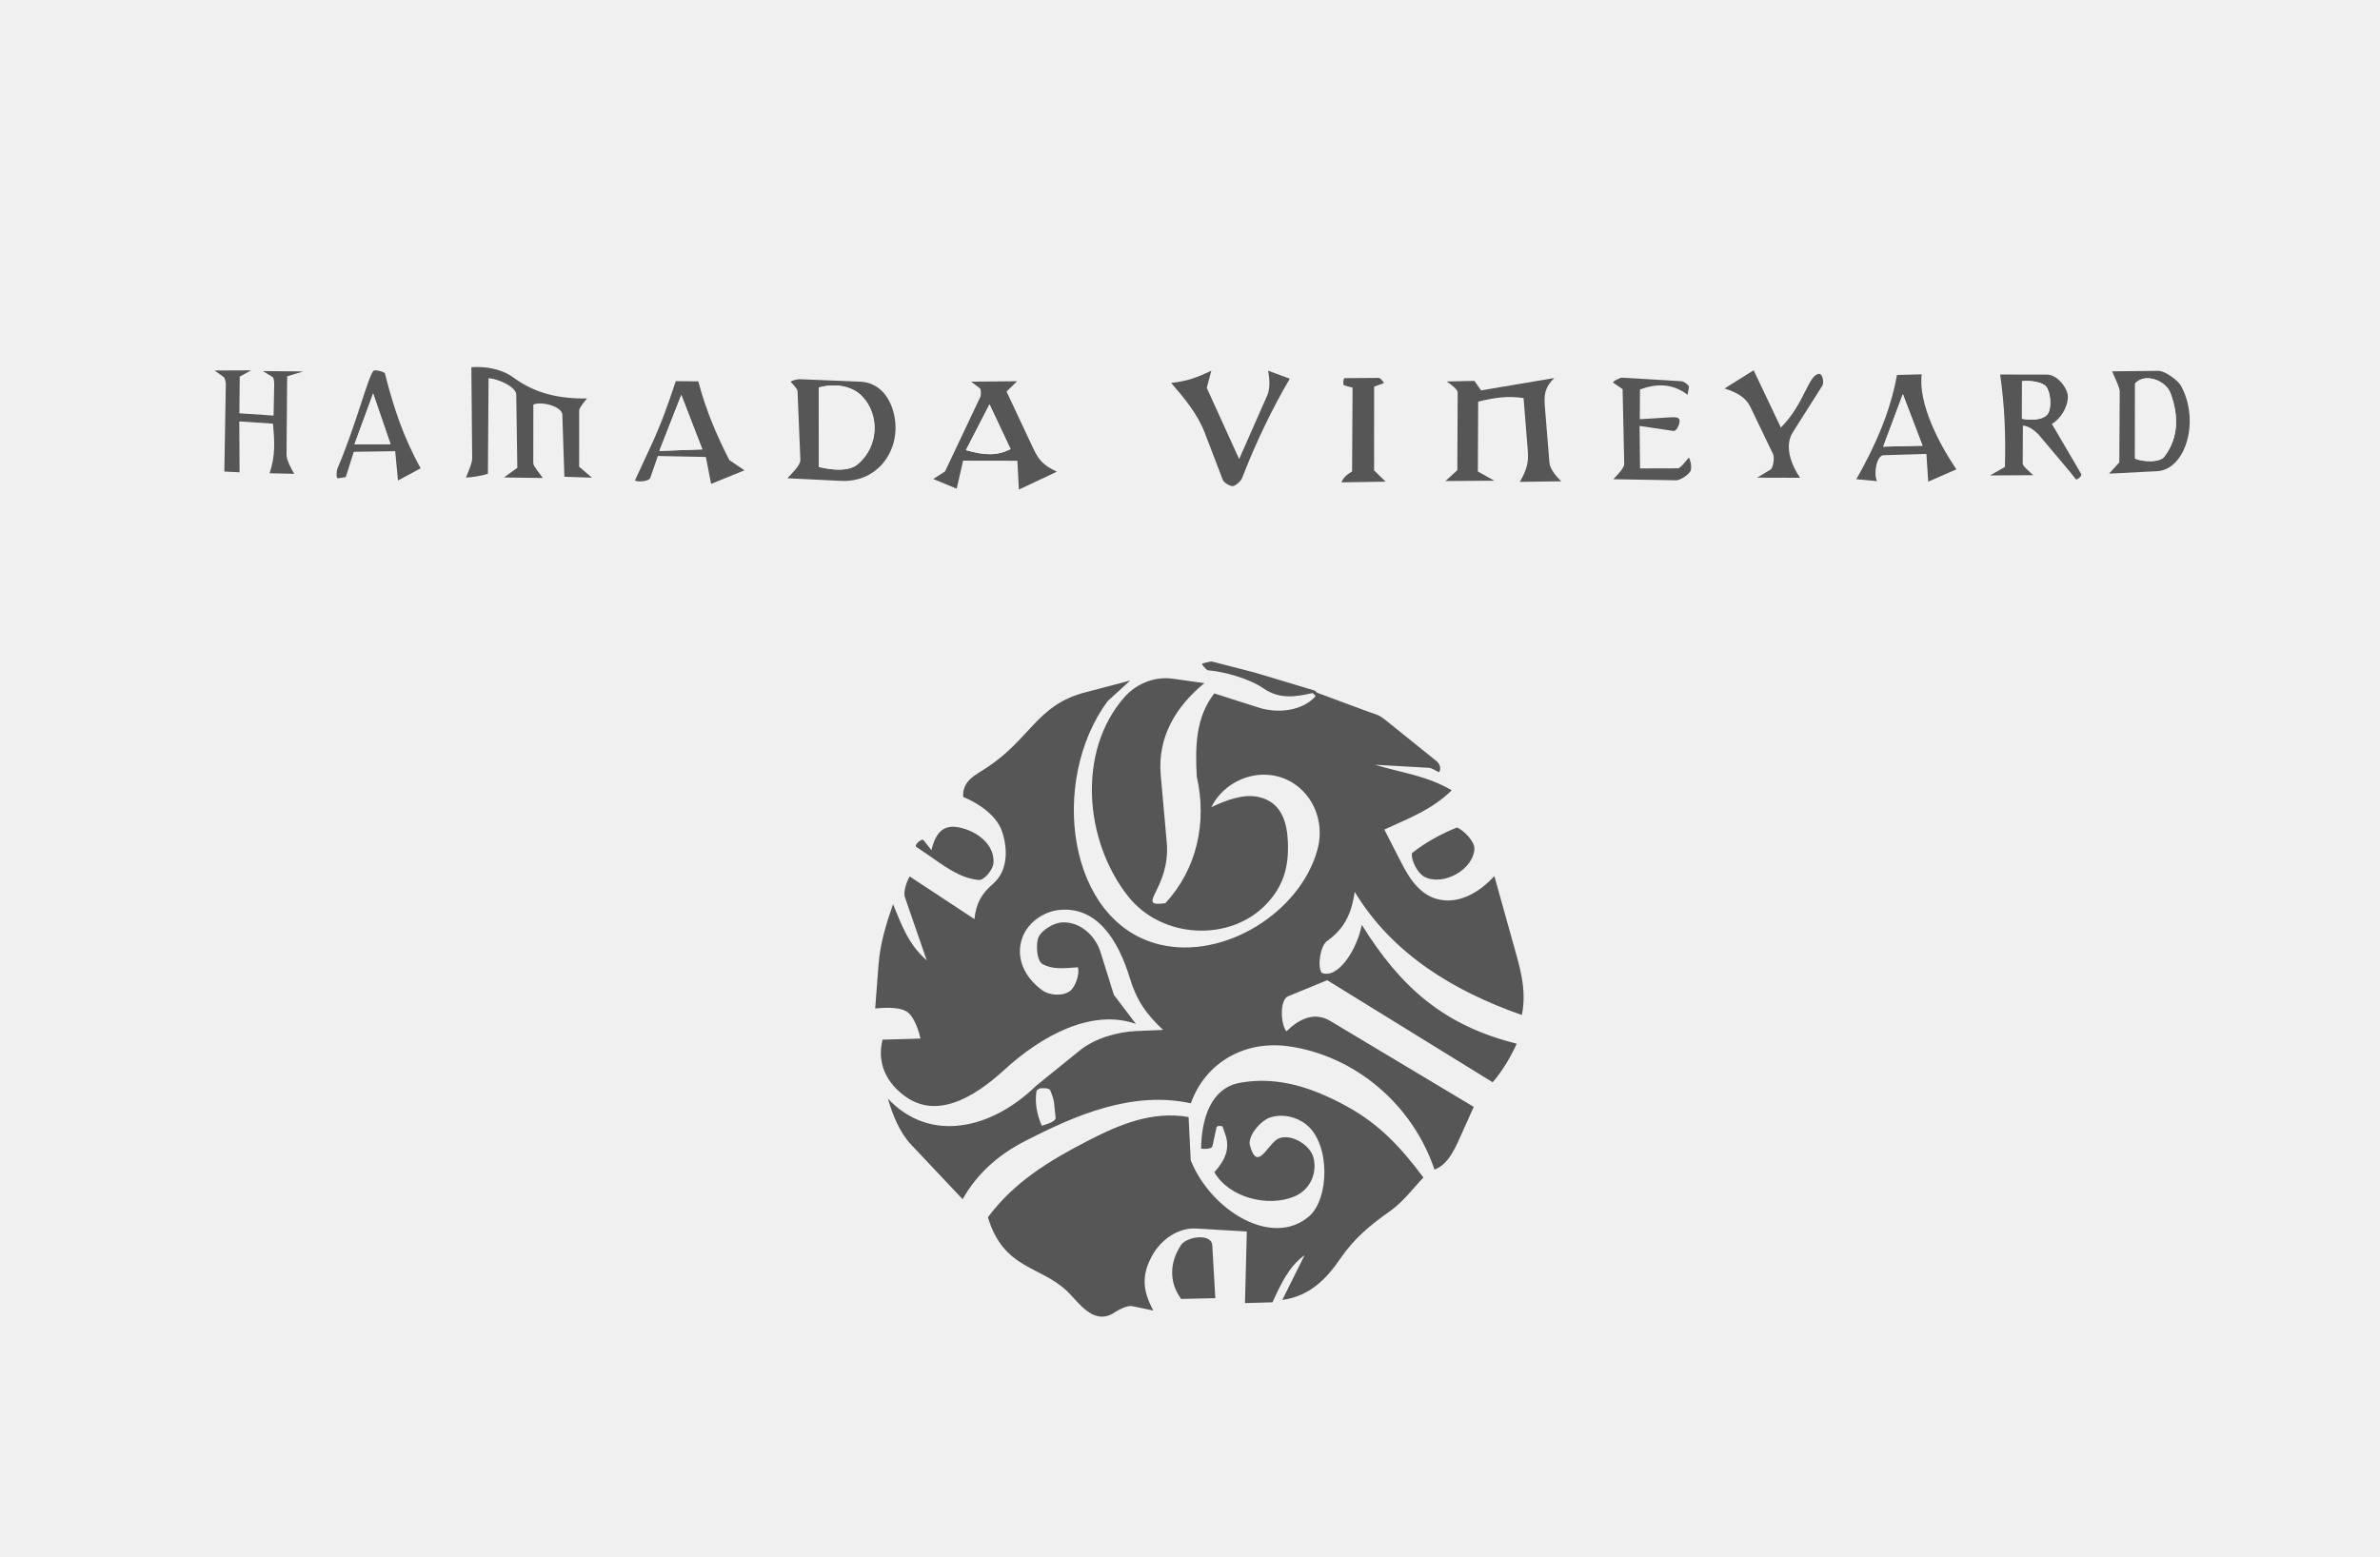
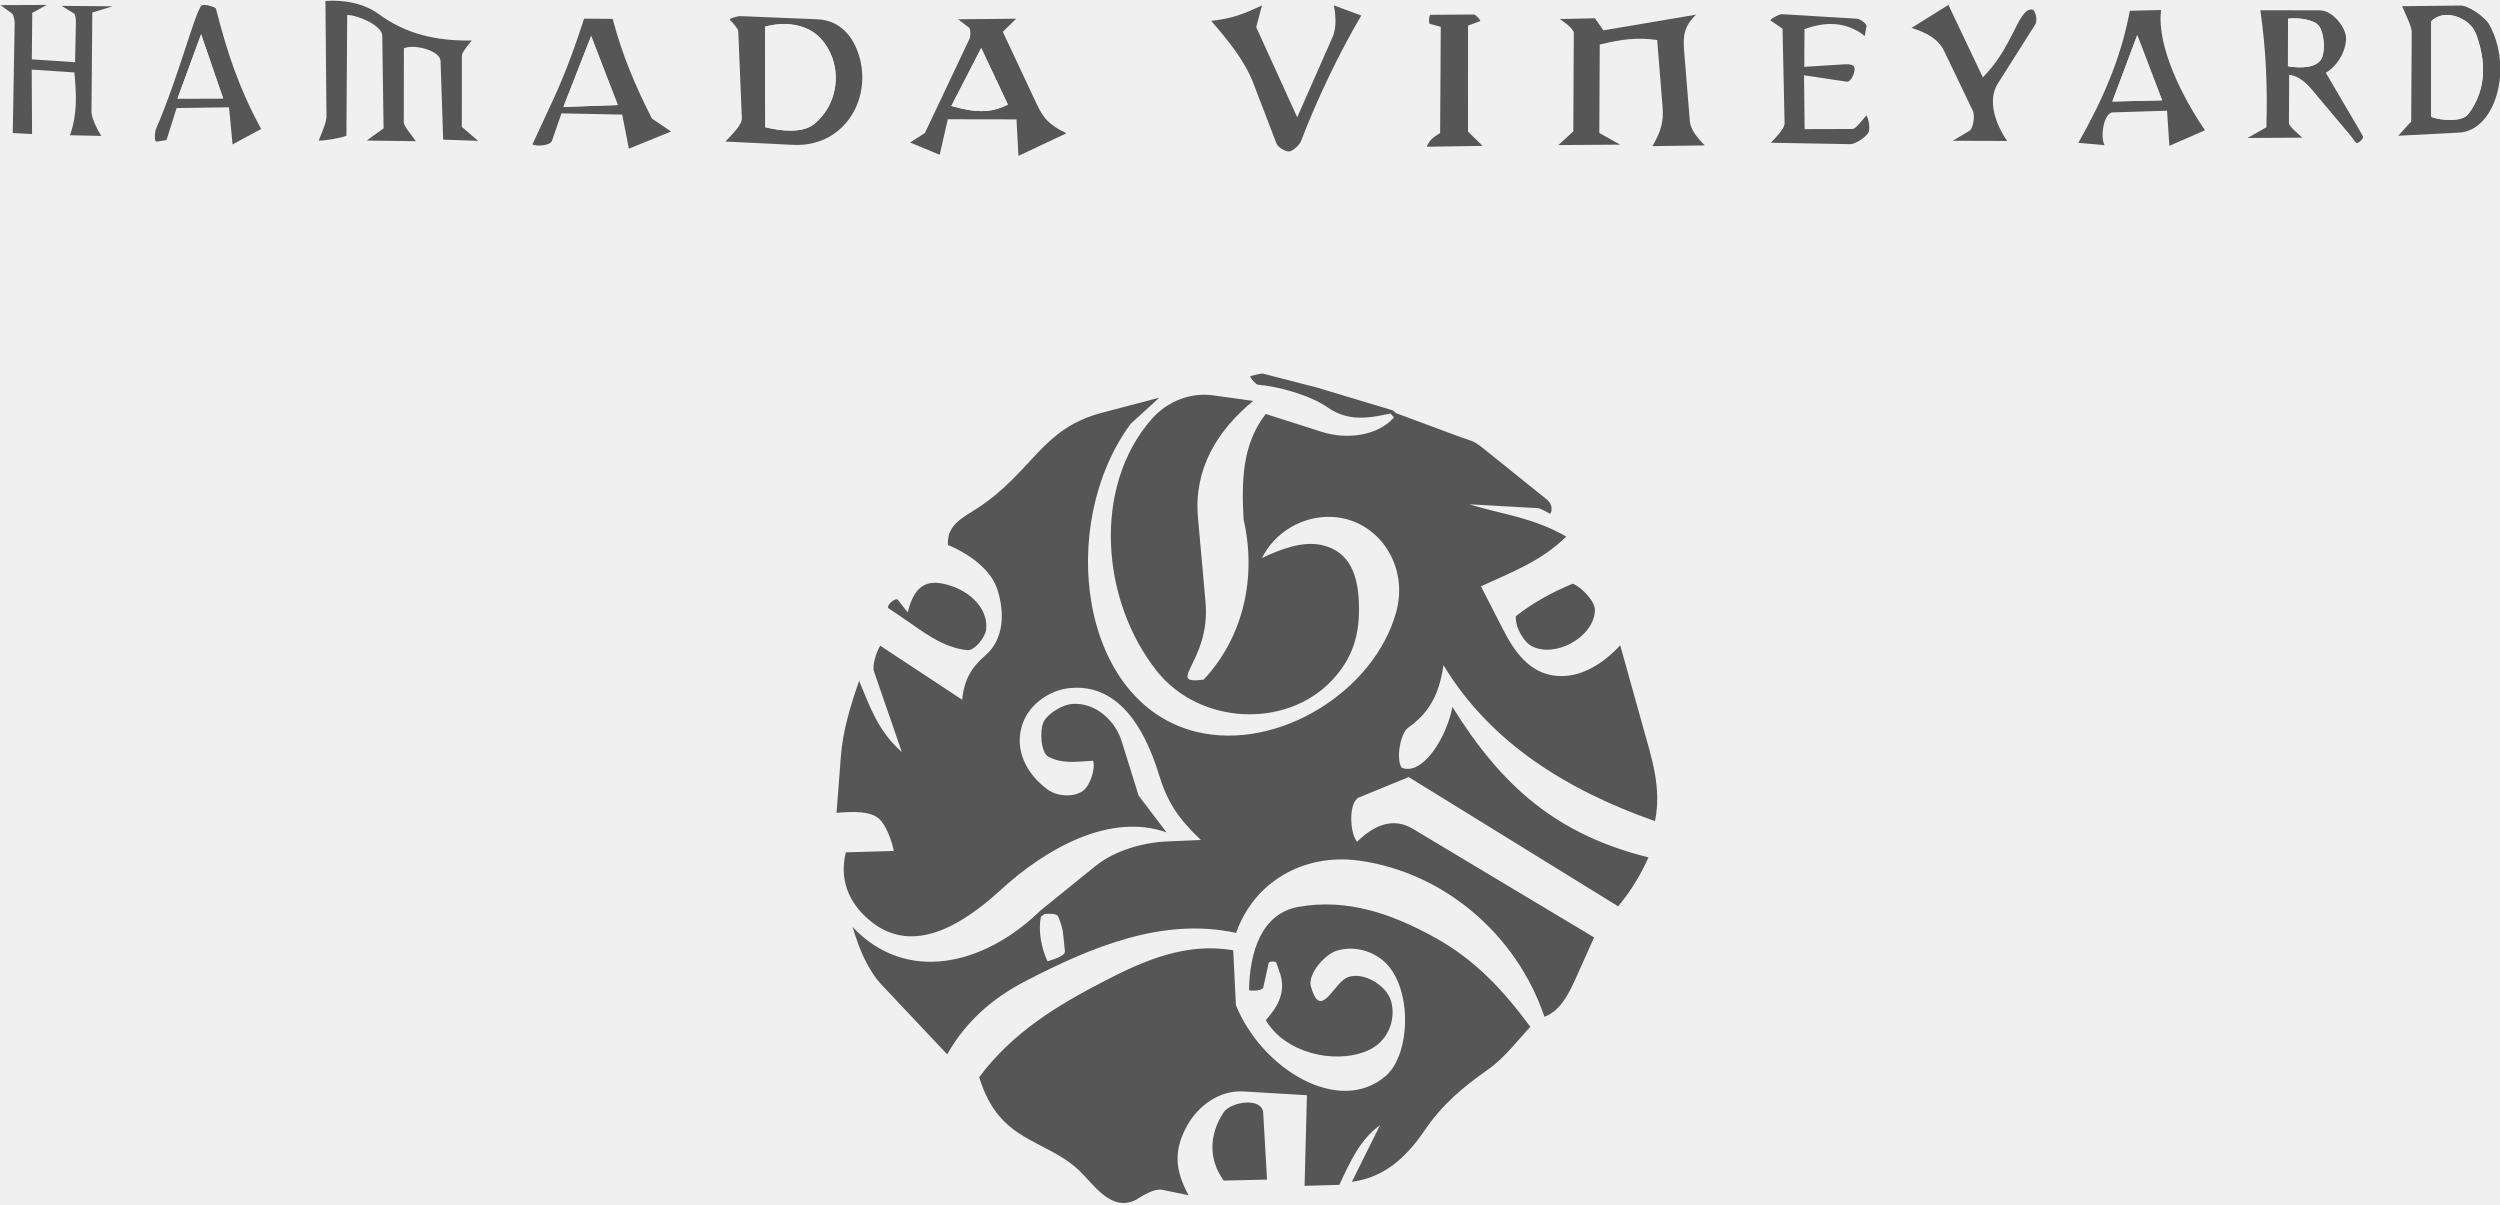
- <svg xmlns="http://www.w3.org/2000/svg" version="1.1" id="svg1" width="434.372" height="284.086" viewBox="0 0 434.372 284.086">
+ <svg xmlns="http://www.w3.org/2000/svg" version="1.1" id="svg1" width="360.5" height="173.7" viewBox="39.1 66.9 360.5 173.7">
  <defs id="defs1">
    <clipPath clipPathUnits="userSpaceOnUse" id="clipPath1">
      <path d="m 177.216,337.24 h 325.78 V 124.175 h -325.78 z" transform="translate(-343.5713,-159.4904)" id="path1" />
    </clipPath>
    <clipPath clipPathUnits="userSpaceOnUse" id="clipPath2">
      <path d="m 177.216,337.24 h 325.78 V 124.175 h -325.78 z" transform="translate(-319.5042,-188.2025)" id="path2" />
    </clipPath>
    <clipPath clipPathUnits="userSpaceOnUse" id="clipPath3">
      <path d="m 177.216,337.24 h 325.78 V 124.175 h -325.78 z" transform="translate(-323.2868,-160.4444)" id="path3" />
    </clipPath>
    <clipPath clipPathUnits="userSpaceOnUse" id="clipPath4">
      <path d="m 177.216,337.24 h 325.78 V 124.175 h -325.78 z" transform="translate(-250.212,-273.7978)" id="path4" />
    </clipPath>
    <clipPath clipPathUnits="userSpaceOnUse" id="clipPath5">
      <path d="m 177.216,337.24 h 325.78 V 124.175 h -325.78 z" transform="translate(-379.5537,-282.252)" id="path5" />
    </clipPath>
    <clipPath clipPathUnits="userSpaceOnUse" id="clipPath6">
      <path d="m 177.216,337.24 h 325.78 V 124.175 h -325.78 z" transform="translate(-294.6334,-273.6837)" id="path6" />
    </clipPath>
    <clipPath clipPathUnits="userSpaceOnUse" id="clipPath7">
      <path d="m 177.216,337.24 h 325.78 V 124.175 h -325.78 z" transform="translate(-315.5444,-275.7529)" id="path7" />
    </clipPath>
    <clipPath clipPathUnits="userSpaceOnUse" id="clipPath8">
      <path d="m 177.216,337.24 h 325.78 V 124.175 h -325.78 z" transform="translate(-453.9822,-279.9011)" id="path8" />
    </clipPath>
    <clipPath clipPathUnits="userSpaceOnUse" id="clipPath9">
      <path d="m 177.216,337.24 h 325.78 V 124.175 h -325.78 z" transform="translate(-353.7635,-285.3872)" id="path9" />
    </clipPath>
    <clipPath clipPathUnits="userSpaceOnUse" id="clipPath10">
      <path d="m 177.216,337.24 h 325.78 V 124.175 h -325.78 z" transform="translate(-273.3549,-275.709)" id="path10" />
    </clipPath>
    <clipPath clipPathUnits="userSpaceOnUse" id="clipPath11">
      <path d="m 177.216,337.24 h 325.78 V 124.175 h -325.78 z" transform="translate(-473.474,-274.7104)" id="path11" />
    </clipPath>
    <clipPath clipPathUnits="userSpaceOnUse" id="clipPath12">
      <path d="m 177.216,337.24 h 325.78 V 124.175 h -325.78 z" transform="translate(-440.3746,-276.2135)" id="path12" />
    </clipPath>
    <clipPath clipPathUnits="userSpaceOnUse" id="clipPath13">
      <path d="m 177.216,337.24 h 325.78 V 124.175 h -325.78 z" transform="translate(-216.5241,-285.7126)" id="path13" />
    </clipPath>
    <clipPath clipPathUnits="userSpaceOnUse" id="clipPath14">
      <path d="m 177.216,337.24 h 325.78 V 124.175 h -325.78 z" transform="translate(-401.6458,-278.9224)" id="path14" />
    </clipPath>
    <clipPath clipPathUnits="userSpaceOnUse" id="clipPath15">
      <path d="m 177.216,337.24 h 325.78 V 124.175 h -325.78 z" transform="translate(-423.6172,-271.822)" id="path15" />
    </clipPath>
    <clipPath clipPathUnits="userSpaceOnUse" id="clipPath16">
      <path d="m 177.216,337.24 h 325.78 V 124.175 h -325.78 z" transform="translate(-230.6745,-276.421)" id="path16" />
    </clipPath>
    <clipPath clipPathUnits="userSpaceOnUse" id="clipPath17">
      <path d="m 177.216,337.24 h 325.78 V 124.175 h -325.78 z" transform="translate(-366.8851,-271.2887)" id="path17" />
    </clipPath>
    <clipPath clipPathUnits="userSpaceOnUse" id="clipPath18">
      <path d="m 177.216,337.24 h 325.78 V 124.175 h -325.78 z" transform="translate(-304.1284,-220.2707)" id="path18" />
    </clipPath>
    <clipPath clipPathUnits="userSpaceOnUse" id="clipPath19">
      <path d="m 177.216,337.24 h 325.78 V 124.175 h -325.78 z" transform="translate(-343.5713,-159.4904)" id="path19" />
    </clipPath>
    <clipPath clipPathUnits="userSpaceOnUse" id="clipPath20">
      <path d="m 177.216,337.24 h 325.78 V 124.175 h -325.78 z" transform="translate(-379.0353,-221.0418)" id="path20" />
    </clipPath>
    <clipPath clipPathUnits="userSpaceOnUse" id="clipPath21">
      <path d="m 177.216,337.24 h 325.78 V 124.175 h -325.78 z" transform="translate(-294.6334,-273.6837)" id="path21" />
    </clipPath>
    <clipPath clipPathUnits="userSpaceOnUse" id="clipPath22">
      <path d="m 177.216,337.24 h 325.78 V 124.175 h -325.78 z" transform="translate(-315.5444,-275.7529)" id="path22" />
    </clipPath>
    <clipPath clipPathUnits="userSpaceOnUse" id="clipPath23">
      <path d="m 177.216,337.24 h 325.78 V 124.175 h -325.78 z" transform="translate(-453.9822,-279.9011)" id="path23" />
    </clipPath>
    <clipPath clipPathUnits="userSpaceOnUse" id="clipPath24">
      <path d="m 177.216,337.24 h 325.78 V 124.175 h -325.78 z" transform="translate(-273.3549,-275.709)" id="path24" />
    </clipPath>
    <clipPath clipPathUnits="userSpaceOnUse" id="clipPath25">
      <path d="m 177.216,337.24 h 325.78 V 124.175 h -325.78 z" transform="translate(-473.474,-274.7104)" id="path25" />
    </clipPath>
    <clipPath clipPathUnits="userSpaceOnUse" id="clipPath26">
      <path d="m 177.216,337.24 h 325.78 V 124.175 h -325.78 z" transform="translate(-440.3746,-276.2135)" id="path26" />
    </clipPath>
    <clipPath clipPathUnits="userSpaceOnUse" id="clipPath27">
      <path d="m 177.216,337.24 h 325.78 V 124.175 h -325.78 z" transform="translate(-230.6745,-276.421)" id="path27" />
    </clipPath>
    <clipPath clipPathUnits="userSpaceOnUse" id="clipPath55">
      <path d="M 0,448 H 685 V 0 H 0 Z" transform="matrix(1.333333,0,0,-1.333333,0,597.3333)" id="path55" />
    </clipPath>
    <mask id="knockout-mask" maskUnits="userSpaceOnUse" x="-1000" y="-1000" width="3000" height="3000">
      <rect x="-1000" y="-1000" width="3000" height="3000" fill="white" />
      <path d="M 0,0 C -1.276,-1.078 -3.671,-0.787 -5.326,-0.377 L -5.343,10.499 C -3.34,11.047 -0.882,10.867 0.643,9.237 2.967,6.753 2.915,2.461 0,0" style="fill:#000000;stroke:none" transform="matrix(1.333333,0,0,-1.333333,392.8445,232.4217)" clip-path="url(#clipPath21)" id="mask-path48" />
      <path d="m 0,0 c -1.87,-0.946 -3.56,-0.874 -6.112,-0.147 l 3.227,6.268 z" style="fill:#000000;stroke:none" transform="matrix(1.333333,0,0,-1.333333,420.7259,229.6628)" clip-path="url(#clipPath22)" id="mask-path49" />
      <path d="M 0,0 0.008,5.141 C 1.132,5.291 2.867,5.02 3.343,4.376 3.901,3.623 4.073,1.747 3.64,0.842 3.175,-0.131 1.494,-0.271 0,0" style="fill:#000000;stroke:none" transform="matrix(1.333333,0,0,-1.333333,605.3096,224.1319)" clip-path="url(#clipPath23)" id="mask-path50" />
      <path d="m 0,0 -5.884,-0.214 3.003,7.671 z" style="fill:#000000;stroke:none" transform="matrix(1.333333,0,0,-1.333333,364.4732,229.7213)" clip-path="url(#clipPath24)" id="mask-path51" />
      <path d="m 0,0 c -0.624,-0.821 -2.878,-0.739 -4.01,-0.269 l 0.008,10.297 c 1.327,1.478 4.184,0.443 4.844,-1.33 C 1.866,5.945 2.113,2.778 0,0" style="fill:#000000;stroke:none" transform="matrix(1.333333,0,0,-1.333333,631.2987,231.0528)" clip-path="url(#clipPath25)" id="mask-path52" />
      <path d="m 0,0 -5.382,-0.127 2.69,7.181 z" style="fill:#000000;stroke:none" transform="matrix(1.333333,0,0,-1.333333,587.1661,229.0487)" clip-path="url(#clipPath26)" id="mask-path53" />
      <path d="m 0,0 -4.938,-0.017 2.553,6.95 z" style="fill:#000000;stroke:none" transform="matrix(1.333333,0,0,-1.333333,307.566,228.772)" clip-path="url(#clipPath27)" id="mask-path54" />
    </mask>
  </defs>
  <g id="layer-MC0" transform="translate(-236.288,-147.68)">
    <g id="g54" clip-path="url(#clipPath55)">
      <g id="logo-gray" mask="url(#knockout-mask)">
        <path d="m 0,0 -0.39,-0.273 c -0.3,-1.501 0.034,-3.357 0.713,-4.835 0.985,0.327 1.936,0.617 1.882,1.125 L 1.989,-1.921 C 1.948,-1.527 1.638,-0.591 1.469,-0.243 1.301,0.105 0.295,0.055 0,0 m 37.414,54.148 c -2.281,-0.51 -4.541,-0.908 -6.748,0.628 -2.004,1.395 -5.501,2.317 -7.609,2.483 -0.2,0.016 -0.98,0.896 -0.759,0.94 0.223,0.044 1.13,0.308 1.349,0.251 l 5.829,-1.504 8.197,-2.466 0.324,-0.29 6.977,-2.592 c 1.036,-0.385 1.369,-0.334 2.423,-1.182 l 6.901,-5.553 c 0.873,-0.703 0.467,-1.605 0.359,-1.552 -0.228,0.114 -0.996,0.575 -1.299,0.592 l -7.436,0.423 c 3.724,-1.138 6.897,-1.415 10.509,-3.496 -2.771,-2.707 -5.928,-3.855 -9.23,-5.374 l 2.352,-4.592 c 1.23,-2.401 2.847,-4.82 5.808,-5.097 2.707,-0.252 5.155,1.417 6.902,3.31 l 2.442,-8.742 c 1.004,-3.597 2.043,-6.681 1.322,-10.277 -9.336,3.278 -17.736,8.36 -22.88,16.865 -0.465,-3.204 -1.549,-5.147 -3.814,-6.758 -0.899,-0.655 -1.329,-3.502 -0.693,-4.339 2.296,-0.897 4.895,3.4 5.473,6.584 C 49.465,13.811 55.376,8.612 65.321,6.134 64.465,4.233 63.394,2.454 62.036,0.847 L 39.386,14.822 34.022,12.621 C 32.868,12.147 32.991,8.8 33.797,7.825 35.579,9.55 37.624,10.551 39.84,9.223 L 59.438,-2.518 58.074,-5.566 C 56.995,-7.974 56.098,-10.337 54.07,-11.109 51.008,-2.052 43.051,4.531 34.057,5.781 27.932,6.631 22.628,3.399 20.72,-2.032 12.76,-0.297 5.011,-3.592 -2.03,-7.228 c -3.677,-1.899 -6.558,-4.487 -8.491,-7.939 l -7.046,7.473 c -1.569,1.664 -2.524,4.04 -3.186,6.304 5.828,-6.199 14.18,-4.073 20.078,1.555 l 0.225,0.214 5.948,4.814 c 2.087,1.689 5.168,2.559 7.771,2.67 l 3.647,0.155 c -2.454,2.322 -3.634,4.099 -4.553,7.105 -1.628,5.325 -4.59,9.918 -9.789,9.305 -1.988,-0.235 -4.171,-1.675 -4.926,-3.793 -0.996,-2.794 0.376,-5.481 2.727,-7.187 0.965,-0.701 2.756,-0.855 3.779,-0.122 0.796,0.569 1.38,2.46 1.103,3.265 -2.024,-0.138 -3.395,-0.324 -4.83,0.429 -0.841,0.442 -0.974,2.916 -0.51,3.804 0.439,0.84 1.964,1.848 3.174,1.913 2.477,0.134 4.565,-1.828 5.261,-4.059 L 10.18,12.82 13.195,8.843 C 7.131,10.981 0.262,7.197 -4.764,2.594 c -4.356,-3.99 -9.423,-6.845 -13.776,-3.562 -2.246,1.693 -3.774,4.267 -2.948,7.649 l 5.188,0.152 c -0.216,1.119 -0.857,2.842 -1.609,3.494 -0.962,0.834 -2.808,0.783 -4.582,0.626 l 0.465,6.083 c 0.211,2.766 1.009,5.42 1.978,8.196 1.178,-2.834 2.076,-5.48 4.614,-7.693 l -3.004,8.698 c -0.21,0.608 0.199,2.034 0.674,2.791 L -8.9,23.186 c 0.209,2.214 1.038,3.534 2.501,4.793 2.035,1.752 2.125,4.681 1.269,7.22 -0.673,1.998 -2.853,3.697 -5.319,4.731 -0.12,2.247 1.705,2.98 3.276,4.025 5.981,3.978 6.819,8.546 13.4,10.274 L 12.414,55.854 9.32,53.028 C 1.282,42.112 3.78,22.753 16.474,19.705 c 8.751,-2.101 19.183,4.358 21.561,12.958 1.423,5.147 -2.04,10.097 -7,10.296 -3.178,0.127 -6.174,-1.715 -7.516,-4.444 1.985,0.941 4.36,1.852 6.431,1.407 3.18,-0.683 3.935,-3.46 4.049,-6.147 C 34.146,30.31 33.372,27.657 31.003,25.194 26.042,20.037 16.749,20.478 12.131,26.31 6.15,33.862 5.105,46.163 11.62,53.575 c 1.651,1.879 4.178,2.868 6.576,2.535 l 4.375,-0.608 C 18.64,52.275 16.132,48.088 16.596,42.905 l 0.821,-9.193 c 0.573,-6.409 -4.515,-8.923 -0.201,-8.348 4.319,4.621 5.745,11.085 4.313,17.327 -0.224,4.151 -0.152,8.132 2.397,11.4 l 6.075,-1.938 c 2.745,-0.876 6.077,-0.405 7.799,1.568 z" style="fill:#565656;fill-opacity:1;fill-rule:nonzero;stroke:none" transform="matrix(1.333333,0,0,-1.333333,426.0056,346.3967)" clip-path="url(#clipPath2)" id="path29" />
        <path d="m 0,0 c -3.74,3.554 -8.682,2.972 -10.846,10.126 3.65,4.866 8.369,7.718 13.563,10.407 4.382,2.268 8.857,4.186 13.91,3.314 l 0.292,-5.936 c 2.823,-6.946 11.159,-11.975 16.188,-7.67 2.782,2.381 2.953,9.913 -0.366,12.571 -1.352,1.082 -3.252,1.517 -4.938,0.98 -1.157,-0.369 -2.76,-2.077 -2.829,-3.462 -0.019,-0.384 0.36,-1.34 0.553,-1.614 0.973,-1.384 2.173,1.681 3.454,2.205 1.658,0.679 4.254,-0.85 4.728,-2.597 0.541,-1.996 -0.322,-4.416 -2.637,-5.368 -3.617,-1.486 -8.902,-0.148 -10.919,3.333 1.421,1.609 2.267,3.218 1.426,5.38 l -0.293,0.838 c -0.065,0.183 -0.782,0.159 -0.824,-0.031 l -0.208,-0.944 -0.372,-1.693 c -0.074,-0.34 -0.958,-0.41 -1.548,-0.32 0.068,4.219 1.393,8.301 5.316,9.017 5.302,0.966 10.198,-0.768 14.791,-3.315 4.24,-2.351 7.204,-5.449 10.324,-9.652 C 47.552,14.312 46.028,12.243 44.184,10.95 41.445,9.028 39.25,7.186 37.36,4.413 35.477,1.652 33.142,-0.701 29.456,-1.195 l 3.047,6.123 C 30.375,3.405 29.312,1.084 28.109,-1.519 L 24.344,-1.631 24.597,8.174 17.722,8.58 C 15.003,8.74 12.787,6.873 11.732,5.036 10.204,2.375 10.243,0.217 11.796,-2.646 L 8.927,-2.052 C 8.129,-1.887 6.841,-2.671 6.134,-3.126 3.436,-4.528 1.525,-1.449 0,0" style="fill:#565656;fill-opacity:1;fill-rule:nonzero;stroke:none" transform="matrix(1.333333,0,0,-1.333333,431.0491,383.4075)" clip-path="url(#clipPath3)" id="path30" />
        <path d="m 0,0 c 0,-0.358 0.852,-1.363 1.309,-2.004 l -5.323,0.071 1.828,1.317 -0.145,10.035 c -0.015,1.044 -2.479,2.18 -3.79,2.231 L -6.208,-1.42 c -0.83,-0.303 -2.423,-0.533 -3.002,-0.518 0.443,1.09 0.851,2.022 0.846,2.62 L -8.476,13.163 C -6.448,13.311 -4.29,12.9 -2.698,11.735 0.271,9.564 3.507,8.831 7.358,8.885 7.2,8.71 6.282,7.625 6.282,7.272 L 6.278,-0.458 8.033,-1.964 4.256,-1.836 3.977,6.66 C 3.939,7.806 1.106,8.536 0.01,8.045 Z" style="fill:#565656;fill-opacity:1;fill-rule:nonzero;stroke:none" transform="matrix(1.333333,0,0,-1.333333,333.616,232.2696)" clip-path="url(#clipPath4)" id="path31" />
        <path d="m 0,0 -0.047,-9.564 2.247,-1.266 -6.678,-0.047 1.62,1.483 0.052,10.618 C -2.804,1.69 -3.795,2.409 -4.323,2.753 L -0.519,2.837 0.397,1.532 10.416,3.228 C 9.055,1.903 9,0.866 9.135,-0.803 l 0.612,-7.513 c 0.067,-0.821 0.691,-1.674 1.616,-2.595 l -5.665,-0.081 c 0.942,1.611 1.222,2.658 1.093,4.263 L 6.21,0.487 C 4.012,0.794 2.389,0.568 0,0" style="fill:#565656;fill-opacity:1;fill-rule:nonzero;stroke:none" transform="matrix(1.333333,0,0,-1.333333,506.0716,220.9973)" clip-path="url(#clipPath5)" id="path32" />
        <path d="m 0,0 c 2.915,2.461 2.967,6.753 0.643,9.237 -1.525,1.63 -3.983,1.81 -5.986,1.262 L -5.326,-0.377 C -3.671,-0.787 -1.276,-1.078 0,0 m -2.299,-2.286 -7.344,0.359 c 0.719,0.763 1.812,1.804 1.782,2.53 l -0.39,9.426 c -0.01,0.244 -0.716,1.053 -0.901,1.195 -0.184,0.14 0.842,0.425 1.13,0.414 L 0.329,11.296 C 3.044,11.185 4.55,8.971 5.019,6.528 5.891,1.976 2.793,-2.535 -2.299,-2.286" style="fill:#565656;fill-opacity:1;fill-rule:nonzero;stroke:none" transform="matrix(1.333333,0,0,-1.333333,392.8445,232.4217)" clip-path="url(#clipPath6)" id="path33" />
        <path d="M 0,0 -2.885,6.121 -6.112,-0.147 C -3.56,-0.874 -1.87,-0.946 0,0 m 0.931,-1.599 -7.428,0.012 -0.879,-3.839 -3.207,1.327 c 0.015,0.007 1.184,0.764 1.609,1.029 l 4.821,10.185 c 0.127,0.267 0.141,1.061 -0.055,1.211 L -5.395,9.228 0.898,9.288 -0.551,7.875 3.071,0.158 c 0.73,-1.555 1.315,-2.346 3.266,-3.256 L 1.141,-5.547 Z" style="fill:#565656;fill-opacity:1;fill-rule:nonzero;stroke:none" transform="matrix(1.333333,0,0,-1.333333,420.7259,229.6628)" clip-path="url(#clipPath7)" id="path34" />
        <path d="M 0,0 C 1.494,-0.271 3.175,-0.131 3.64,0.842 4.073,1.747 3.901,3.623 3.343,4.376 2.867,5.02 1.132,5.291 0.008,5.141 Z M 2.576,-2.511 C 1.9,-1.707 1.022,-0.989 0.132,-0.934 L 0.108,-6.137 C 0.107,-6.49 1.022,-7.23 1.552,-7.724 l -5.92,-0.035 2.035,1.158 c 0.128,4.262 -0.014,8.155 -0.648,12.658 L 3.458,6.044 C 4.845,6.041 6.291,4.169 6.285,3.024 6.277,1.545 5.284,-0.006 4.098,-0.71 l 3.56,-6.067 0.456,-0.806 C 8.242,-7.808 7.529,-8.471 7.369,-8.268 l -0.725,0.919 z" style="fill:#565656;fill-opacity:1;fill-rule:nonzero;stroke:none" transform="matrix(1.333333,0,0,-1.333333,605.3096,224.1319)" clip-path="url(#clipPath8)" id="path35" />
        <path d="m 0,0 c -2.462,-4.174 -4.782,-9.067 -6.511,-13.568 -0.181,-0.47 -0.861,-1.044 -1.234,-1.129 -0.373,-0.085 -1.269,0.441 -1.421,0.838 l -2.48,6.47 c -0.992,2.589 -2.788,4.721 -4.589,6.809 2.206,0.249 3.494,0.719 5.498,1.68 l -0.626,-2.359 4.434,-9.747 3.845,8.724 c 0.406,0.919 0.341,2.317 0.114,3.379 z" style="fill:#565656;fill-opacity:1;fill-rule:nonzero;stroke:none" transform="matrix(1.333333,0,0,-1.333333,471.6847,216.8171)" clip-path="url(#clipPath9)" id="path36" />
        <path d="m 0,0 -2.881,7.457 -3.003,-7.671 z m 0.478,-1.037 -6.569,0.133 -1.034,-2.98 C -7.316,-4.435 -8.941,-4.487 -9.227,-4.25 l 2.207,4.758 c 1.362,2.938 2.411,5.843 3.377,8.834 l 3.09,-0.027 C 0.467,5.428 1.92,1.997 3.693,-1.466 l 2.068,-1.4 -4.561,-1.86 z" style="fill:#565656;fill-opacity:1;fill-rule:nonzero;stroke:none" transform="matrix(1.333333,0,0,-1.333333,364.4732,229.7213)" clip-path="url(#clipPath10)" id="path37" />
        <path d="m 0,0 c 2.113,2.778 1.866,5.945 0.842,8.698 -0.66,1.773 -3.517,2.808 -4.844,1.33 L -4.01,-0.269 C -2.878,-0.739 -0.624,-0.821 0,0 m -0.984,-1.987 -6.577,-0.338 1.398,1.542 0.058,9.704 c 0.004,0.543 -0.599,1.713 -1.04,2.765 l 6.326,0.067 C 0.055,11.762 1.85,10.48 2.274,9.71 4.914,4.925 2.922,-1.786 -0.984,-1.987" style="fill:#565656;fill-opacity:1;fill-rule:nonzero;stroke:none" transform="matrix(1.333333,0,0,-1.333333,631.2987,231.0528)" clip-path="url(#clipPath11)" id="path38" />
        <path d="m 0,0 -2.692,7.054 -2.69,-7.181 z m 0.783,-4.921 -0.252,3.797 -5.878,-0.18 C -6.288,-1.332 -6.735,-3.901 -6.223,-4.85 l -2.837,0.257 c 2.572,4.548 4.605,9.066 5.566,14.28 l 3.381,0.082 C -0.608,5.778 2.273,0.223 4.635,-3.237 Z" style="fill:#565656;fill-opacity:1;fill-rule:nonzero;stroke:none" transform="matrix(1.333333,0,0,-1.333333,587.1661,229.0487)" clip-path="url(#clipPath12)" id="path39" />
        <path d="m 0,0 -0.088,-10.755 c -0.005,-0.67 0.681,-2.021 1.059,-2.593 l -3.38,0.074 c 0.82,2.421 0.682,4.337 0.474,6.789 l -4.619,0.31 0.039,-6.969 -2.087,0.107 0.205,11.941 c 0.004,0.214 -0.118,0.863 -0.271,0.975 l -1.261,0.92 4.999,0.02 -1.565,-0.861 -0.046,-5.023 4.678,-0.312 0.089,4.265 c 0.006,0.28 -0.041,0.906 -0.205,1.006 L -3.323,0.718 2.194,0.671 Z" style="fill:#565656;fill-opacity:1;fill-rule:nonzero;stroke:none" transform="matrix(1.333333,0,0,-1.333333,288.6988,216.3832)" clip-path="url(#clipPath13)" id="path40" />
        <path d="m 0,0 0.066,-5.821 5.186,0.014 c 0.347,0.001 1.138,1.07 1.496,1.475 C 6.982,-4.712 7.166,-5.63 6.994,-6.115 6.822,-6.6 5.59,-7.456 5.011,-7.446 l -8.603,0.148 c 0.638,0.673 1.502,1.556 1.49,2.113 L -2.324,5.04 -3.607,5.914 c -0.187,0.128 0.946,0.711 1.199,0.696 L 5.728,6.12 C 6.054,6.101 6.801,5.577 6.756,5.319 L 6.57,4.252 C 4.495,5.898 2.153,5.779 0.053,4.987 L 0.029,0.916 3.712,1.146 C 4.353,1.186 5.046,1.275 5.35,1.015 5.73,0.689 5.139,-0.767 4.63,-0.691 Z" style="fill:#565656;fill-opacity:1;fill-rule:nonzero;stroke:none" transform="matrix(1.333333,0,0,-1.333333,535.5277,225.4368)" clip-path="url(#clipPath14)" id="path41" />
        <path d="m 0,0 -5.887,0.018 1.819,1.088 c 0.405,0.242 0.587,1.669 0.369,2.124 l -3.107,6.471 c -0.64,1.332 -1.831,1.972 -3.536,2.525 l 3.986,2.491 3.721,-7.841 c 3.294,3.289 3.772,7.336 5.272,7.346 0.444,0.002 0.672,-1.193 0.4,-1.623 L -1.005,6.218 C -2.214,4.309 -1.168,1.68 0,0" style="fill:#565656;fill-opacity:1;fill-rule:nonzero;stroke:none" transform="matrix(1.333333,0,0,-1.333333,564.8229,234.904)" clip-path="url(#clipPath15)" id="path42" />
        <path d="m 0,0 -2.385,6.933 -2.553,-6.95 z m 0.636,-0.96 -5.67,-0.083 -1.095,-3.468 -1.054,-0.159 c -0.311,-0.047 -0.208,1.069 -0.079,1.367 2.431,5.601 4.198,12.586 4.912,13.327 0.264,0.274 1.581,-0.183 1.573,-0.317 C 0.47,4.828 1.733,1.059 4.112,-3.304 l -3.093,-1.67 z" style="fill:#565656;fill-opacity:1;fill-rule:nonzero;stroke:none" transform="matrix(1.333333,0,0,-1.333333,307.566,228.772)" clip-path="url(#clipPath16)" id="path43" />
        <path d="m 0,0 -6.048,-0.092 c 0.273,0.639 0.611,0.983 1.455,1.492 l 0.066,11.477 -1.173,0.315 c -0.17,0.046 -0.098,0.982 0.079,0.983 l 4.713,0.033 c 0.147,10e-4 0.775,-0.672 0.636,-0.723 L -1.575,13.01 -1.58,1.543 Z" style="fill:#565656;fill-opacity:1;fill-rule:nonzero;stroke:none" transform="matrix(1.333333,0,0,-1.333333,489.1801,235.6151)" clip-path="url(#clipPath17)" id="path44" />
        <path d="M 0,0 -1.481,1.004 C -1.839,1.246 -0.74,2.25 -0.478,1.915 L 0.577,0.564 C 1.109,2.675 2.01,4.119 4.272,3.694 6.911,3.2 9.35,1.21 9.063,-1.313 8.975,-2.08 7.829,-3.602 7.036,-3.521 4.321,-3.245 2.213,-1.5 0,0" style="fill:#565656;fill-opacity:1;fill-rule:nonzero;stroke:none" transform="matrix(1.333333,0,0,-1.333333,405.5045,303.6391)" clip-path="url(#clipPath18)" id="path45" />
        <path d="m 0,0 -4.684,-0.105 c -1.701,2.343 -1.554,5.033 -0.02,7.367 0.774,1.177 4.189,1.687 4.289,-0.048 z" style="fill:#565656;fill-opacity:1;fill-rule:nonzero;stroke:none" transform="matrix(1.333333,0,0,-1.333333,458.0951,384.6795)" clip-path="url(#clipPath19)" id="path46" />
        <path d="m 0,0 c -0.114,-2.864 -4.254,-5.177 -6.828,-3.865 -0.846,0.431 -1.839,2.066 -1.724,3.25 1.82,1.448 4.032,2.652 6.159,3.512 C -1.384,2.482 0.038,0.945 0,0" style="fill:#565656;fill-opacity:1;fill-rule:nonzero;stroke:none" transform="matrix(1.333333,0,0,-1.333333,505.3804,302.6109)" clip-path="url(#clipPath20)" id="path47" />
      </g>
    </g>
  </g>
</svg>
